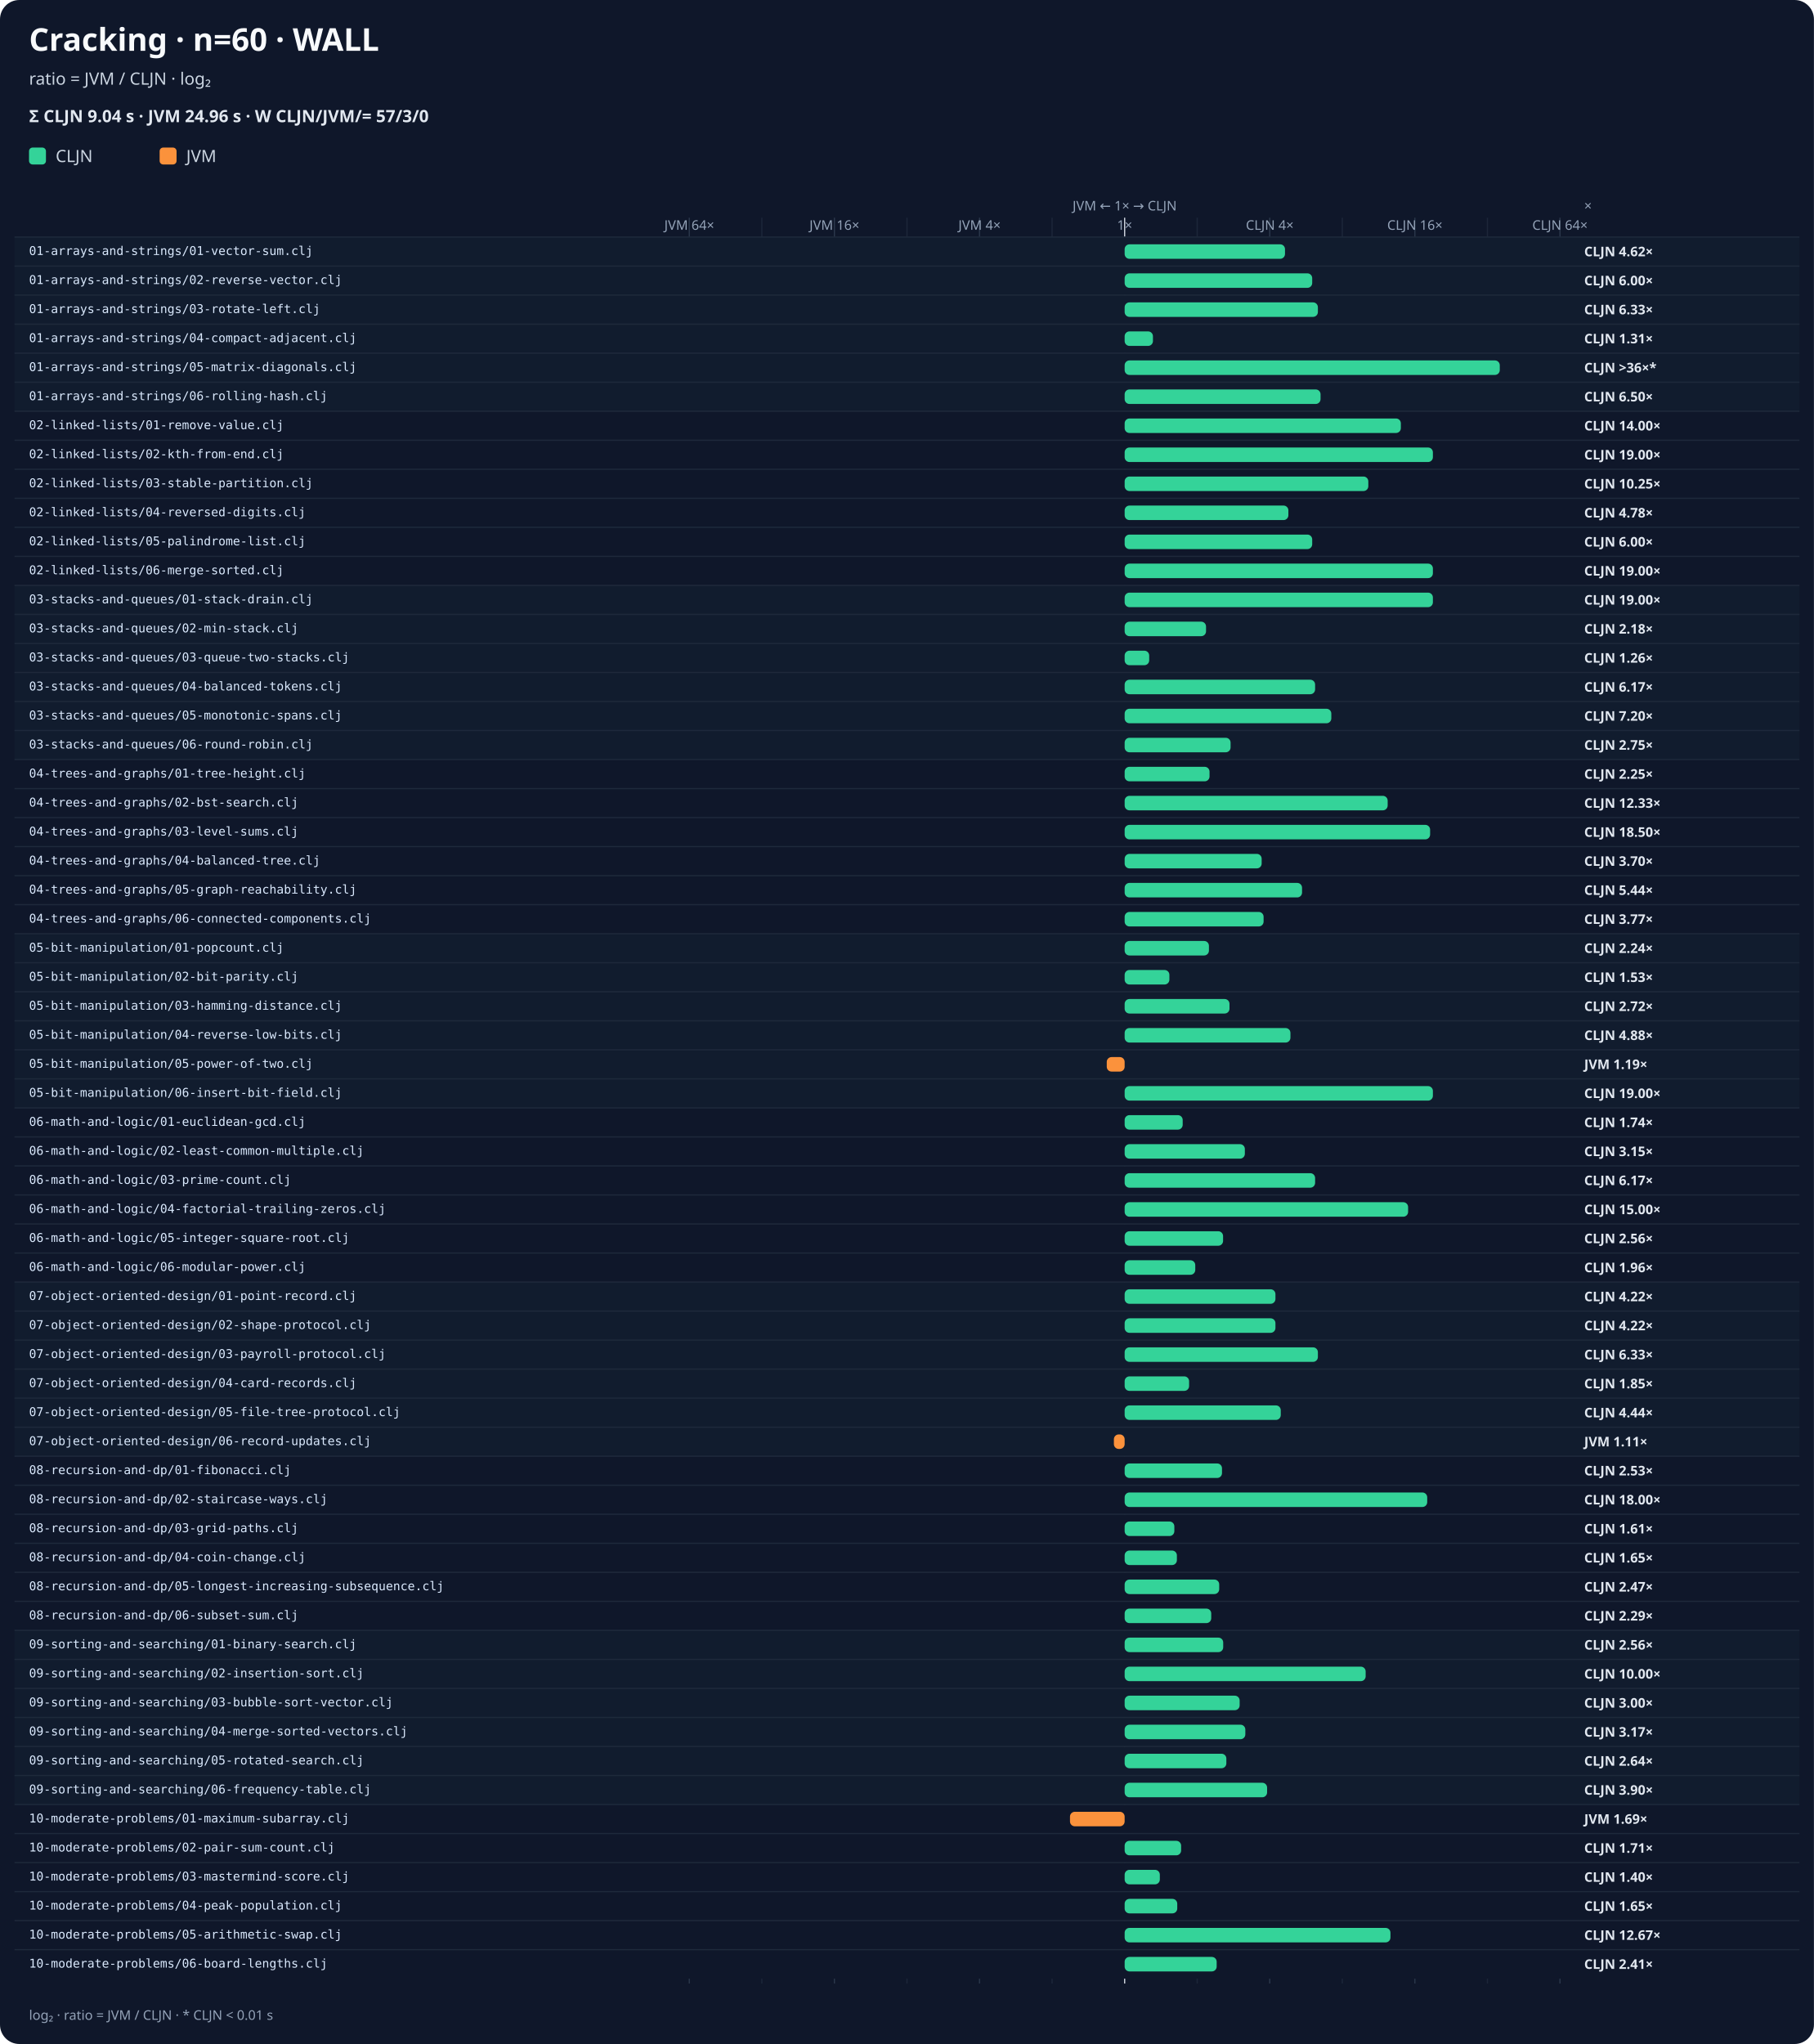
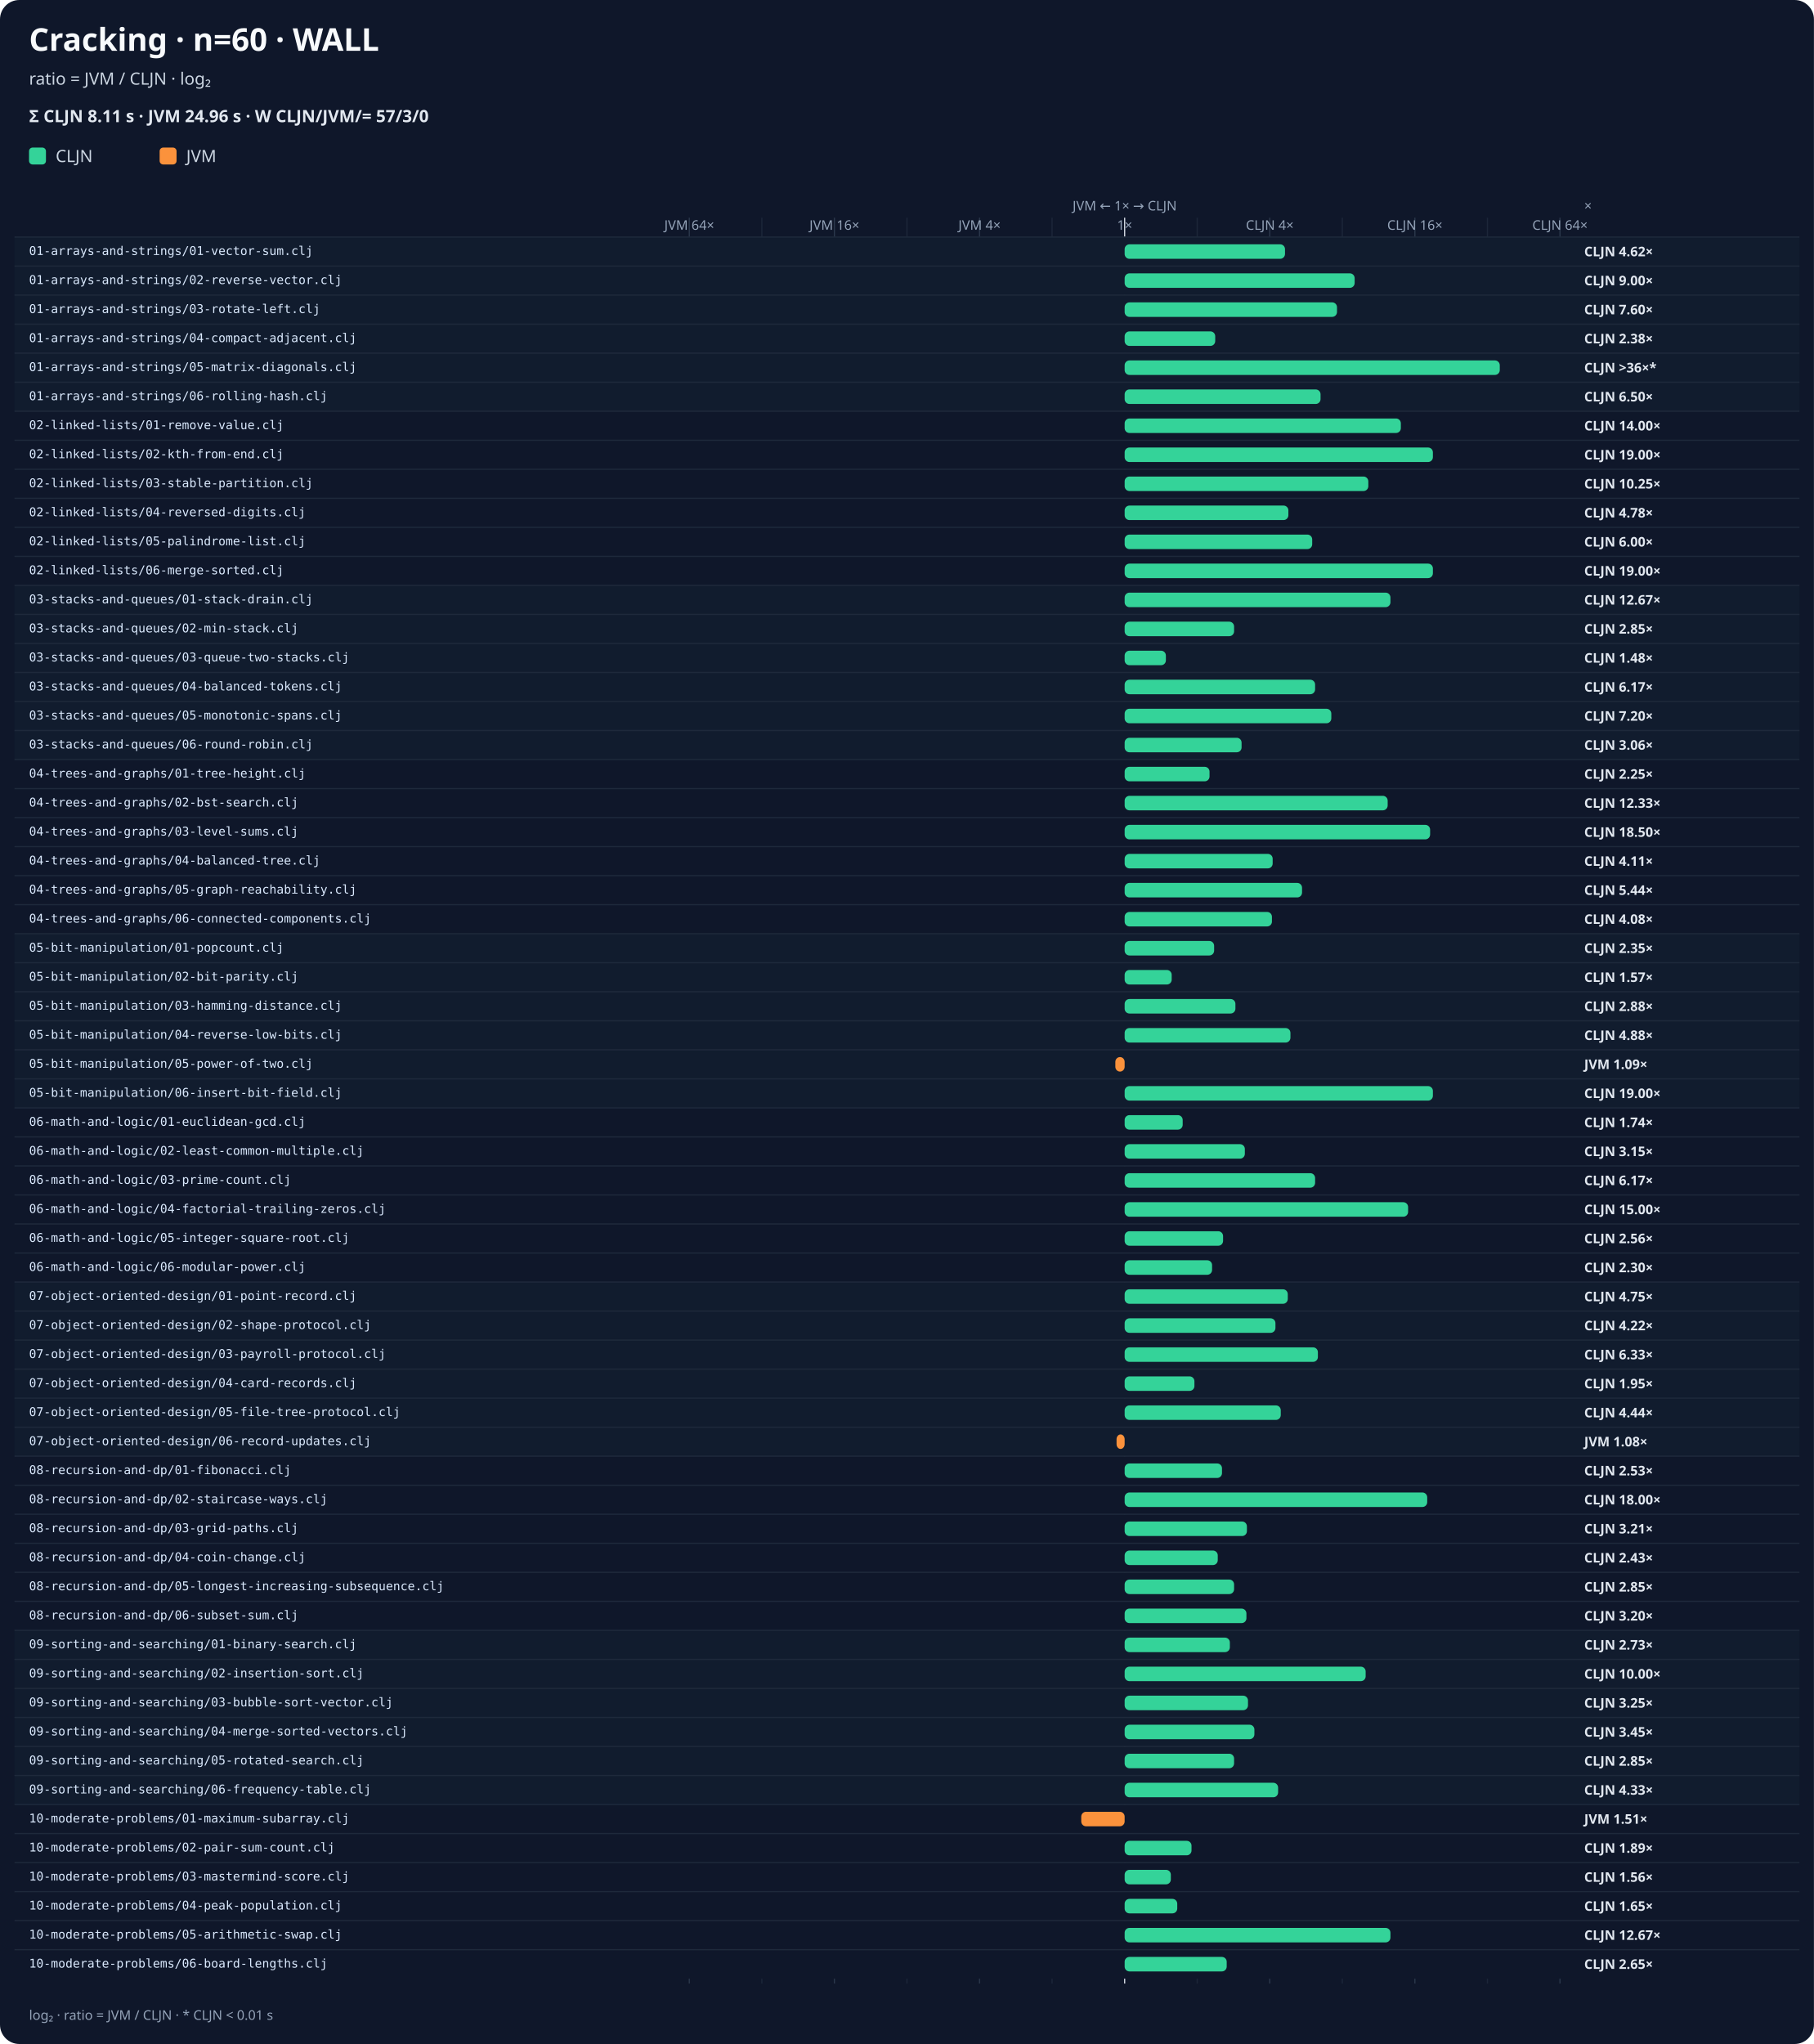
<svg xmlns="http://www.w3.org/2000/svg" width="1500" height="1690" viewBox="0 0 1500 1690" role="img" aria-labelledby="chart-title chart-desc">
  <style>
.title { fill: #f8fafc; font: 700 26px system-ui, sans-serif; }
.subtitle { fill: #cbd5e1; font: 14px system-ui, sans-serif; }
.summary { fill: #e2e8f0; font: 600 14px system-ui, sans-serif; }
.label { fill: #dbeafe; font: 10px ui-monospace, SFMono-Regular, Consolas, monospace; }
.value { fill: #e2e8f0; font: 600 11px system-ui, sans-serif; }
.axis { fill: #94a3b8; font: 11px system-ui, sans-serif; }
.footer { fill: #94a3b8; font: 11px system-ui, sans-serif; }
</style>
  <rect width="1500" height="1690" rx="16" fill="#0f172a" />
  <text x="24" y="42" class="title">Cracking · n=60 · WALL</text>
  <text x="24" y="70" class="subtitle">ratio = JVM / CLJN · log₂</text>
-   <text x="24" y="101" class="summary">Σ CLJN 9.04 s · JVM 24.96 s · W CLJN/JVM/= 57/3/0</text>
+   <text x="24" y="101" class="summary">Σ CLJN 8.11 s · JVM 24.96 s · W CLJN/JVM/= 57/3/0</text>
  <rect x="24" y="122" width="14" height="14" rx="3" fill="#34d399" />
  <text x="46" y="134" class="subtitle">CLJN</text>
  <rect x="132" y="122" width="14" height="14" rx="3" fill="#fb923c" />
  <text x="154" y="134" class="subtitle">JVM</text>
  <text x="930" y="174" class="axis" text-anchor="middle">JVM ← 1× → CLJN</text>
  <text x="1310" y="174" class="axis">×</text>
  <line x1="570.0" y1="180" x2="570.0" y2="1640" stroke="#334155" opacity="0.75" />
  <text x="570.0" y="190" class="axis" text-anchor="middle">JVM 64×</text>
  <line x1="630.0" y1="180" x2="630.0" y2="1640" stroke="#334155" opacity="0.35" />
  <line x1="690.0" y1="180" x2="690.0" y2="1640" stroke="#334155" opacity="0.75" />
  <text x="690.0" y="190" class="axis" text-anchor="middle">JVM 16×</text>
  <line x1="750.0" y1="180" x2="750.0" y2="1640" stroke="#334155" opacity="0.35" />
  <line x1="810.0" y1="180" x2="810.0" y2="1640" stroke="#334155" opacity="0.75" />
  <text x="810.0" y="190" class="axis" text-anchor="middle">JVM 4×</text>
  <line x1="870.0" y1="180" x2="870.0" y2="1640" stroke="#334155" opacity="0.35" />
  <line x1="930.0" y1="180" x2="930.0" y2="1640" stroke="#e2e8f0" opacity="0.90" />
  <text x="930.0" y="190" class="axis" text-anchor="middle">1×</text>
  <line x1="990.0" y1="180" x2="990.0" y2="1640" stroke="#334155" opacity="0.35" />
  <line x1="1050.0" y1="180" x2="1050.0" y2="1640" stroke="#334155" opacity="0.75" />
  <text x="1050.0" y="190" class="axis" text-anchor="middle">CLJN 4×</text>
  <line x1="1110.0" y1="180" x2="1110.0" y2="1640" stroke="#334155" opacity="0.35" />
  <line x1="1170.0" y1="180" x2="1170.0" y2="1640" stroke="#334155" opacity="0.75" />
  <text x="1170.0" y="190" class="axis" text-anchor="middle">CLJN 16×</text>
  <line x1="1230.0" y1="180" x2="1230.0" y2="1640" stroke="#334155" opacity="0.35" />
  <line x1="1290.0" y1="180" x2="1290.0" y2="1640" stroke="#334155" opacity="0.75" />
  <text x="1290.0" y="190" class="axis" text-anchor="middle">CLJN 64×</text>
  <rect x="12" y="196" width="1476" height="24" fill="#111c2e" />
  <line x1="12" y1="196" x2="1488" y2="196" stroke="#1e293b" />
  <text x="24" y="208.0" class="label" dominant-baseline="middle">01-arrays-and-strings/01-vector-sum.clj</text>
  <rect x="930.0" y="202.0" width="132.6" height="12" rx="4" fill="#34d399" />
  <text x="1310" y="208.0" class="value" dominant-baseline="middle">CLJN 4.62×</text>
  <rect x="12" y="220" width="1476" height="24" fill="#111c2e" />
  <line x1="12" y1="220" x2="1488" y2="220" stroke="#1e293b" />
  <text x="24" y="232.0" class="label" dominant-baseline="middle">01-arrays-and-strings/02-reverse-vector.clj</text>
-   <rect x="930.0" y="226.0" width="155.1" height="12" rx="4" fill="#34d399" />
-   <text x="1310" y="232.0" class="value" dominant-baseline="middle">CLJN 6.00×</text>
+   <rect x="930.0" y="226.0" width="190.2" height="12" rx="4" fill="#34d399" />
+   <text x="1310" y="232.0" class="value" dominant-baseline="middle">CLJN 9.00×</text>
  <rect x="12" y="244" width="1476" height="24" fill="#111c2e" />
  <line x1="12" y1="244" x2="1488" y2="244" stroke="#1e293b" />
  <text x="24" y="256.0" class="label" dominant-baseline="middle">01-arrays-and-strings/03-rotate-left.clj</text>
-   <rect x="930.0" y="250.0" width="159.8" height="12" rx="4" fill="#34d399" />
-   <text x="1310" y="256.0" class="value" dominant-baseline="middle">CLJN 6.33×</text>
+   <rect x="930.0" y="250.0" width="175.6" height="12" rx="4" fill="#34d399" />
+   <text x="1310" y="256.0" class="value" dominant-baseline="middle">CLJN 7.60×</text>
  <rect x="12" y="268" width="1476" height="24" fill="#111c2e" />
  <line x1="12" y1="268" x2="1488" y2="268" stroke="#1e293b" />
  <text x="24" y="280.0" class="label" dominant-baseline="middle">01-arrays-and-strings/04-compact-adjacent.clj</text>
-   <rect x="930.0" y="274.0" width="23.4" height="12" rx="4" fill="#34d399" />
-   <text x="1310" y="280.0" class="value" dominant-baseline="middle">CLJN 1.31×</text>
+   <rect x="930.0" y="274.0" width="74.9" height="12" rx="4" fill="#34d399" />
+   <text x="1310" y="280.0" class="value" dominant-baseline="middle">CLJN 2.38×</text>
  <rect x="12" y="292" width="1476" height="24" fill="#111c2e" />
  <line x1="12" y1="292" x2="1488" y2="292" stroke="#1e293b" />
  <text x="24" y="304.0" class="label" dominant-baseline="middle">01-arrays-and-strings/05-matrix-diagonals.clj</text>
  <rect x="930.0" y="298.0" width="310.2" height="12" rx="4" fill="#34d399" />
  <text x="1310" y="304.0" class="value" dominant-baseline="middle">CLJN &gt;36×*</text>
  <rect x="12" y="316" width="1476" height="24" fill="#111c2e" />
  <line x1="12" y1="316" x2="1488" y2="316" stroke="#1e293b" />
  <text x="24" y="328.0" class="label" dominant-baseline="middle">01-arrays-and-strings/06-rolling-hash.clj</text>
  <rect x="930.0" y="322.0" width="162.0" height="12" rx="4" fill="#34d399" />
  <text x="1310" y="328.0" class="value" dominant-baseline="middle">CLJN 6.50×</text>
  <rect x="12" y="340" width="1476" height="24" fill="#0f172a" />
  <line x1="12" y1="340" x2="1488" y2="340" stroke="#1e293b" />
  <text x="24" y="352.0" class="label" dominant-baseline="middle">02-linked-lists/01-remove-value.clj</text>
  <rect x="930.0" y="346.0" width="228.4" height="12" rx="4" fill="#34d399" />
  <text x="1310" y="352.0" class="value" dominant-baseline="middle">CLJN 14.00×</text>
  <rect x="12" y="364" width="1476" height="24" fill="#0f172a" />
  <line x1="12" y1="364" x2="1488" y2="364" stroke="#1e293b" />
  <text x="24" y="376.0" class="label" dominant-baseline="middle">02-linked-lists/02-kth-from-end.clj</text>
  <rect x="930.0" y="370.0" width="254.9" height="12" rx="4" fill="#34d399" />
  <text x="1310" y="376.0" class="value" dominant-baseline="middle">CLJN 19.00×</text>
  <rect x="12" y="388" width="1476" height="24" fill="#0f172a" />
  <line x1="12" y1="388" x2="1488" y2="388" stroke="#1e293b" />
  <text x="24" y="400.0" class="label" dominant-baseline="middle">02-linked-lists/03-stable-partition.clj</text>
  <rect x="930.0" y="394.0" width="201.5" height="12" rx="4" fill="#34d399" />
  <text x="1310" y="400.0" class="value" dominant-baseline="middle">CLJN 10.25×</text>
  <rect x="12" y="412" width="1476" height="24" fill="#0f172a" />
  <line x1="12" y1="412" x2="1488" y2="412" stroke="#1e293b" />
  <text x="24" y="424.0" class="label" dominant-baseline="middle">02-linked-lists/04-reversed-digits.clj</text>
  <rect x="930.0" y="418.0" width="135.4" height="12" rx="4" fill="#34d399" />
  <text x="1310" y="424.0" class="value" dominant-baseline="middle">CLJN 4.78×</text>
  <rect x="12" y="436" width="1476" height="24" fill="#0f172a" />
  <line x1="12" y1="436" x2="1488" y2="436" stroke="#1e293b" />
  <text x="24" y="448.0" class="label" dominant-baseline="middle">02-linked-lists/05-palindrome-list.clj</text>
  <rect x="930.0" y="442.0" width="155.1" height="12" rx="4" fill="#34d399" />
  <text x="1310" y="448.0" class="value" dominant-baseline="middle">CLJN 6.00×</text>
  <rect x="12" y="460" width="1476" height="24" fill="#0f172a" />
  <line x1="12" y1="460" x2="1488" y2="460" stroke="#1e293b" />
  <text x="24" y="472.0" class="label" dominant-baseline="middle">02-linked-lists/06-merge-sorted.clj</text>
  <rect x="930.0" y="466.0" width="254.9" height="12" rx="4" fill="#34d399" />
  <text x="1310" y="472.0" class="value" dominant-baseline="middle">CLJN 19.00×</text>
  <rect x="12" y="484" width="1476" height="24" fill="#111c2e" />
  <line x1="12" y1="484" x2="1488" y2="484" stroke="#1e293b" />
  <text x="24" y="496.0" class="label" dominant-baseline="middle">03-stacks-and-queues/01-stack-drain.clj</text>
-   <rect x="930.0" y="490.0" width="254.9" height="12" rx="4" fill="#34d399" />
-   <text x="1310" y="496.0" class="value" dominant-baseline="middle">CLJN 19.00×</text>
+   <rect x="930.0" y="490.0" width="219.8" height="12" rx="4" fill="#34d399" />
+   <text x="1310" y="496.0" class="value" dominant-baseline="middle">CLJN 12.67×</text>
  <rect x="12" y="508" width="1476" height="24" fill="#111c2e" />
  <line x1="12" y1="508" x2="1488" y2="508" stroke="#1e293b" />
  <text x="24" y="520.0" class="label" dominant-baseline="middle">03-stacks-and-queues/02-min-stack.clj</text>
-   <rect x="930.0" y="514.0" width="67.3" height="12" rx="4" fill="#34d399" />
-   <text x="1310" y="520.0" class="value" dominant-baseline="middle">CLJN 2.18×</text>
+   <rect x="930.0" y="514.0" width="90.5" height="12" rx="4" fill="#34d399" />
+   <text x="1310" y="520.0" class="value" dominant-baseline="middle">CLJN 2.85×</text>
  <rect x="12" y="532" width="1476" height="24" fill="#111c2e" />
  <line x1="12" y1="532" x2="1488" y2="532" stroke="#1e293b" />
  <text x="24" y="544.0" class="label" dominant-baseline="middle">03-stacks-and-queues/03-queue-two-stacks.clj</text>
-   <rect x="930.0" y="538.0" width="20.3" height="12" rx="4" fill="#34d399" />
-   <text x="1310" y="544.0" class="value" dominant-baseline="middle">CLJN 1.26×</text>
+   <rect x="930.0" y="538.0" width="34.1" height="12" rx="4" fill="#34d399" />
+   <text x="1310" y="544.0" class="value" dominant-baseline="middle">CLJN 1.48×</text>
  <rect x="12" y="556" width="1476" height="24" fill="#111c2e" />
  <line x1="12" y1="556" x2="1488" y2="556" stroke="#1e293b" />
  <text x="24" y="568.0" class="label" dominant-baseline="middle">03-stacks-and-queues/04-balanced-tokens.clj</text>
  <rect x="930.0" y="562.0" width="157.5" height="12" rx="4" fill="#34d399" />
  <text x="1310" y="568.0" class="value" dominant-baseline="middle">CLJN 6.17×</text>
  <rect x="12" y="580" width="1476" height="24" fill="#111c2e" />
  <line x1="12" y1="580" x2="1488" y2="580" stroke="#1e293b" />
  <text x="24" y="592.0" class="label" dominant-baseline="middle">03-stacks-and-queues/05-monotonic-spans.clj</text>
  <rect x="930.0" y="586.0" width="170.9" height="12" rx="4" fill="#34d399" />
  <text x="1310" y="592.0" class="value" dominant-baseline="middle">CLJN 7.20×</text>
  <rect x="12" y="604" width="1476" height="24" fill="#111c2e" />
  <line x1="12" y1="604" x2="1488" y2="604" stroke="#1e293b" />
  <text x="24" y="616.0" class="label" dominant-baseline="middle">03-stacks-and-queues/06-round-robin.clj</text>
-   <rect x="930.0" y="610.0" width="87.6" height="12" rx="4" fill="#34d399" />
-   <text x="1310" y="616.0" class="value" dominant-baseline="middle">CLJN 2.75×</text>
+   <rect x="930.0" y="610.0" width="96.7" height="12" rx="4" fill="#34d399" />
+   <text x="1310" y="616.0" class="value" dominant-baseline="middle">CLJN 3.06×</text>
  <rect x="12" y="628" width="1476" height="24" fill="#0f172a" />
  <line x1="12" y1="628" x2="1488" y2="628" stroke="#1e293b" />
  <text x="24" y="640.0" class="label" dominant-baseline="middle">04-trees-and-graphs/01-tree-height.clj</text>
  <rect x="930.0" y="634.0" width="70.2" height="12" rx="4" fill="#34d399" />
  <text x="1310" y="640.0" class="value" dominant-baseline="middle">CLJN 2.25×</text>
  <rect x="12" y="652" width="1476" height="24" fill="#0f172a" />
  <line x1="12" y1="652" x2="1488" y2="652" stroke="#1e293b" />
  <text x="24" y="664.0" class="label" dominant-baseline="middle">04-trees-and-graphs/02-bst-search.clj</text>
  <rect x="930.0" y="658.0" width="217.5" height="12" rx="4" fill="#34d399" />
  <text x="1310" y="664.0" class="value" dominant-baseline="middle">CLJN 12.33×</text>
  <rect x="12" y="676" width="1476" height="24" fill="#0f172a" />
  <line x1="12" y1="676" x2="1488" y2="676" stroke="#1e293b" />
  <text x="24" y="688.0" class="label" dominant-baseline="middle">04-trees-and-graphs/03-level-sums.clj</text>
  <rect x="930.0" y="682.0" width="252.6" height="12" rx="4" fill="#34d399" />
  <text x="1310" y="688.0" class="value" dominant-baseline="middle">CLJN 18.50×</text>
  <rect x="12" y="700" width="1476" height="24" fill="#0f172a" />
  <line x1="12" y1="700" x2="1488" y2="700" stroke="#1e293b" />
  <text x="24" y="712.0" class="label" dominant-baseline="middle">04-trees-and-graphs/04-balanced-tree.clj</text>
-   <rect x="930.0" y="706.0" width="113.3" height="12" rx="4" fill="#34d399" />
-   <text x="1310" y="712.0" class="value" dominant-baseline="middle">CLJN 3.70×</text>
+   <rect x="930.0" y="706.0" width="122.4" height="12" rx="4" fill="#34d399" />
+   <text x="1310" y="712.0" class="value" dominant-baseline="middle">CLJN 4.11×</text>
  <rect x="12" y="724" width="1476" height="24" fill="#0f172a" />
  <line x1="12" y1="724" x2="1488" y2="724" stroke="#1e293b" />
  <text x="24" y="736.0" class="label" dominant-baseline="middle">04-trees-and-graphs/05-graph-reachability.clj</text>
  <rect x="930.0" y="730.0" width="146.7" height="12" rx="4" fill="#34d399" />
  <text x="1310" y="736.0" class="value" dominant-baseline="middle">CLJN 5.44×</text>
  <rect x="12" y="748" width="1476" height="24" fill="#0f172a" />
  <line x1="12" y1="748" x2="1488" y2="748" stroke="#1e293b" />
  <text x="24" y="760.0" class="label" dominant-baseline="middle">04-trees-and-graphs/06-connected-components.clj</text>
-   <rect x="930.0" y="754.0" width="114.9" height="12" rx="4" fill="#34d399" />
-   <text x="1310" y="760.0" class="value" dominant-baseline="middle">CLJN 3.77×</text>
+   <rect x="930.0" y="754.0" width="121.8" height="12" rx="4" fill="#34d399" />
+   <text x="1310" y="760.0" class="value" dominant-baseline="middle">CLJN 4.08×</text>
  <rect x="12" y="772" width="1476" height="24" fill="#111c2e" />
  <line x1="12" y1="772" x2="1488" y2="772" stroke="#1e293b" />
  <text x="24" y="784.0" class="label" dominant-baseline="middle">05-bit-manipulation/01-popcount.clj</text>
-   <rect x="930.0" y="778.0" width="69.7" height="12" rx="4" fill="#34d399" />
-   <text x="1310" y="784.0" class="value" dominant-baseline="middle">CLJN 2.24×</text>
+   <rect x="930.0" y="778.0" width="74.0" height="12" rx="4" fill="#34d399" />
+   <text x="1310" y="784.0" class="value" dominant-baseline="middle">CLJN 2.35×</text>
  <rect x="12" y="796" width="1476" height="24" fill="#111c2e" />
  <line x1="12" y1="796" x2="1488" y2="796" stroke="#1e293b" />
  <text x="24" y="808.0" class="label" dominant-baseline="middle">05-bit-manipulation/02-bit-parity.clj</text>
-   <rect x="930.0" y="802.0" width="37.0" height="12" rx="4" fill="#34d399" />
-   <text x="1310" y="808.0" class="value" dominant-baseline="middle">CLJN 1.53×</text>
+   <rect x="930.0" y="802.0" width="38.9" height="12" rx="4" fill="#34d399" />
+   <text x="1310" y="808.0" class="value" dominant-baseline="middle">CLJN 1.57×</text>
  <rect x="12" y="820" width="1476" height="24" fill="#111c2e" />
  <line x1="12" y1="820" x2="1488" y2="820" stroke="#1e293b" />
  <text x="24" y="832.0" class="label" dominant-baseline="middle">05-bit-manipulation/03-hamming-distance.clj</text>
-   <rect x="930.0" y="826.0" width="86.7" height="12" rx="4" fill="#34d399" />
-   <text x="1310" y="832.0" class="value" dominant-baseline="middle">CLJN 2.72×</text>
+   <rect x="930.0" y="826.0" width="91.6" height="12" rx="4" fill="#34d399" />
+   <text x="1310" y="832.0" class="value" dominant-baseline="middle">CLJN 2.88×</text>
  <rect x="12" y="844" width="1476" height="24" fill="#111c2e" />
  <line x1="12" y1="844" x2="1488" y2="844" stroke="#1e293b" />
  <text x="24" y="856.0" class="label" dominant-baseline="middle">05-bit-manipulation/04-reverse-low-bits.clj</text>
  <rect x="930.0" y="850.0" width="137.1" height="12" rx="4" fill="#34d399" />
  <text x="1310" y="856.0" class="value" dominant-baseline="middle">CLJN 4.88×</text>
  <rect x="12" y="868" width="1476" height="24" fill="#111c2e" />
  <line x1="12" y1="868" x2="1488" y2="868" stroke="#1e293b" />
  <text x="24" y="880.0" class="label" dominant-baseline="middle">05-bit-manipulation/05-power-of-two.clj</text>
-   <rect x="915.2" y="874.0" width="14.8" height="12" rx="4" fill="#fb923c" />
-   <text x="1310" y="880.0" class="value" dominant-baseline="middle">JVM 1.19×</text>
+   <rect x="922.3" y="874.0" width="7.7" height="12" rx="4" fill="#fb923c" />
+   <text x="1310" y="880.0" class="value" dominant-baseline="middle">JVM 1.09×</text>
  <rect x="12" y="892" width="1476" height="24" fill="#111c2e" />
  <line x1="12" y1="892" x2="1488" y2="892" stroke="#1e293b" />
  <text x="24" y="904.0" class="label" dominant-baseline="middle">05-bit-manipulation/06-insert-bit-field.clj</text>
  <rect x="930.0" y="898.0" width="254.9" height="12" rx="4" fill="#34d399" />
  <text x="1310" y="904.0" class="value" dominant-baseline="middle">CLJN 19.00×</text>
  <rect x="12" y="916" width="1476" height="24" fill="#0f172a" />
  <line x1="12" y1="916" x2="1488" y2="916" stroke="#1e293b" />
  <text x="24" y="928.0" class="label" dominant-baseline="middle">06-math-and-logic/01-euclidean-gcd.clj</text>
  <rect x="930.0" y="922.0" width="48.0" height="12" rx="4" fill="#34d399" />
  <text x="1310" y="928.0" class="value" dominant-baseline="middle">CLJN 1.74×</text>
  <rect x="12" y="940" width="1476" height="24" fill="#0f172a" />
  <line x1="12" y1="940" x2="1488" y2="940" stroke="#1e293b" />
  <text x="24" y="952.0" class="label" dominant-baseline="middle">06-math-and-logic/02-least-common-multiple.clj</text>
  <rect x="930.0" y="946.0" width="99.4" height="12" rx="4" fill="#34d399" />
  <text x="1310" y="952.0" class="value" dominant-baseline="middle">CLJN 3.15×</text>
  <rect x="12" y="964" width="1476" height="24" fill="#0f172a" />
  <line x1="12" y1="964" x2="1488" y2="964" stroke="#1e293b" />
  <text x="24" y="976.0" class="label" dominant-baseline="middle">06-math-and-logic/03-prime-count.clj</text>
  <rect x="930.0" y="970.0" width="157.5" height="12" rx="4" fill="#34d399" />
  <text x="1310" y="976.0" class="value" dominant-baseline="middle">CLJN 6.17×</text>
  <rect x="12" y="988" width="1476" height="24" fill="#0f172a" />
  <line x1="12" y1="988" x2="1488" y2="988" stroke="#1e293b" />
  <text x="24" y="1000.0" class="label" dominant-baseline="middle">06-math-and-logic/04-factorial-trailing-zeros.clj</text>
  <rect x="930.0" y="994.0" width="234.4" height="12" rx="4" fill="#34d399" />
  <text x="1310" y="1000.0" class="value" dominant-baseline="middle">CLJN 15.00×</text>
  <rect x="12" y="1012" width="1476" height="24" fill="#0f172a" />
  <line x1="12" y1="1012" x2="1488" y2="1012" stroke="#1e293b" />
  <text x="24" y="1024.0" class="label" dominant-baseline="middle">06-math-and-logic/05-integer-square-root.clj</text>
  <rect x="930.0" y="1018.0" width="81.4" height="12" rx="4" fill="#34d399" />
  <text x="1310" y="1024.0" class="value" dominant-baseline="middle">CLJN 2.56×</text>
  <rect x="12" y="1036" width="1476" height="24" fill="#0f172a" />
  <line x1="12" y1="1036" x2="1488" y2="1036" stroke="#1e293b" />
  <text x="24" y="1048.0" class="label" dominant-baseline="middle">06-math-and-logic/06-modular-power.clj</text>
-   <rect x="930.0" y="1042.0" width="58.4" height="12" rx="4" fill="#34d399" />
-   <text x="1310" y="1048.0" class="value" dominant-baseline="middle">CLJN 1.96×</text>
+   <rect x="930.0" y="1042.0" width="72.3" height="12" rx="4" fill="#34d399" />
+   <text x="1310" y="1048.0" class="value" dominant-baseline="middle">CLJN 2.30×</text>
  <rect x="12" y="1060" width="1476" height="24" fill="#111c2e" />
  <line x1="12" y1="1060" x2="1488" y2="1060" stroke="#1e293b" />
  <text x="24" y="1072.0" class="label" dominant-baseline="middle">07-object-oriented-design/01-point-record.clj</text>
-   <rect x="930.0" y="1066.0" width="124.7" height="12" rx="4" fill="#34d399" />
-   <text x="1310" y="1072.0" class="value" dominant-baseline="middle">CLJN 4.22×</text>
+   <rect x="930.0" y="1066.0" width="134.9" height="12" rx="4" fill="#34d399" />
+   <text x="1310" y="1072.0" class="value" dominant-baseline="middle">CLJN 4.75×</text>
  <rect x="12" y="1084" width="1476" height="24" fill="#111c2e" />
  <line x1="12" y1="1084" x2="1488" y2="1084" stroke="#1e293b" />
  <text x="24" y="1096.0" class="label" dominant-baseline="middle">07-object-oriented-design/02-shape-protocol.clj</text>
  <rect x="930.0" y="1090.0" width="124.7" height="12" rx="4" fill="#34d399" />
  <text x="1310" y="1096.0" class="value" dominant-baseline="middle">CLJN 4.22×</text>
  <rect x="12" y="1108" width="1476" height="24" fill="#111c2e" />
  <line x1="12" y1="1108" x2="1488" y2="1108" stroke="#1e293b" />
  <text x="24" y="1120.0" class="label" dominant-baseline="middle">07-object-oriented-design/03-payroll-protocol.clj</text>
  <rect x="930.0" y="1114.0" width="159.8" height="12" rx="4" fill="#34d399" />
  <text x="1310" y="1120.0" class="value" dominant-baseline="middle">CLJN 6.33×</text>
  <rect x="12" y="1132" width="1476" height="24" fill="#111c2e" />
  <line x1="12" y1="1132" x2="1488" y2="1132" stroke="#1e293b" />
  <text x="24" y="1144.0" class="label" dominant-baseline="middle">07-object-oriented-design/04-card-records.clj</text>
-   <rect x="930.0" y="1138.0" width="53.3" height="12" rx="4" fill="#34d399" />
-   <text x="1310" y="1144.0" class="value" dominant-baseline="middle">CLJN 1.85×</text>
+   <rect x="930.0" y="1138.0" width="57.7" height="12" rx="4" fill="#34d399" />
+   <text x="1310" y="1144.0" class="value" dominant-baseline="middle">CLJN 1.95×</text>
  <rect x="12" y="1156" width="1476" height="24" fill="#111c2e" />
  <line x1="12" y1="1156" x2="1488" y2="1156" stroke="#1e293b" />
  <text x="24" y="1168.0" class="label" dominant-baseline="middle">07-object-oriented-design/05-file-tree-protocol.clj</text>
  <rect x="930.0" y="1162.0" width="129.1" height="12" rx="4" fill="#34d399" />
  <text x="1310" y="1168.0" class="value" dominant-baseline="middle">CLJN 4.44×</text>
  <rect x="12" y="1180" width="1476" height="24" fill="#111c2e" />
  <line x1="12" y1="1180" x2="1488" y2="1180" stroke="#1e293b" />
  <text x="24" y="1192.0" class="label" dominant-baseline="middle">07-object-oriented-design/06-record-updates.clj</text>
-   <rect x="921.1" y="1186.0" width="8.9" height="12" rx="4" fill="#fb923c" />
-   <text x="1310" y="1192.0" class="value" dominant-baseline="middle">JVM 1.11×</text>
+   <rect x="923.3" y="1186.0" width="6.7" height="12" rx="4" fill="#fb923c" />
+   <text x="1310" y="1192.0" class="value" dominant-baseline="middle">JVM 1.08×</text>
  <rect x="12" y="1204" width="1476" height="24" fill="#0f172a" />
  <line x1="12" y1="1204" x2="1488" y2="1204" stroke="#1e293b" />
  <text x="24" y="1216.0" class="label" dominant-baseline="middle">08-recursion-and-dp/01-fibonacci.clj</text>
  <rect x="930.0" y="1210.0" width="80.5" height="12" rx="4" fill="#34d399" />
  <text x="1310" y="1216.0" class="value" dominant-baseline="middle">CLJN 2.53×</text>
  <rect x="12" y="1228" width="1476" height="24" fill="#0f172a" />
  <line x1="12" y1="1228" x2="1488" y2="1228" stroke="#1e293b" />
  <text x="24" y="1240.0" class="label" dominant-baseline="middle">08-recursion-and-dp/02-staircase-ways.clj</text>
  <rect x="930.0" y="1234.0" width="250.2" height="12" rx="4" fill="#34d399" />
  <text x="1310" y="1240.0" class="value" dominant-baseline="middle">CLJN 18.00×</text>
  <rect x="12" y="1252" width="1476" height="24" fill="#0f172a" />
  <line x1="12" y1="1252" x2="1488" y2="1252" stroke="#1e293b" />
  <text x="24" y="1264.0" class="label" dominant-baseline="middle">08-recursion-and-dp/03-grid-paths.clj</text>
-   <rect x="930.0" y="1258.0" width="41.1" height="12" rx="4" fill="#34d399" />
-   <text x="1310" y="1264.0" class="value" dominant-baseline="middle">CLJN 1.61×</text>
+   <rect x="930.0" y="1258.0" width="101.1" height="12" rx="4" fill="#34d399" />
+   <text x="1310" y="1264.0" class="value" dominant-baseline="middle">CLJN 3.21×</text>
  <rect x="12" y="1276" width="1476" height="24" fill="#0f172a" />
  <line x1="12" y1="1276" x2="1488" y2="1276" stroke="#1e293b" />
  <text x="24" y="1288.0" class="label" dominant-baseline="middle">08-recursion-and-dp/04-coin-change.clj</text>
-   <rect x="930.0" y="1282.0" width="43.2" height="12" rx="4" fill="#34d399" />
-   <text x="1310" y="1288.0" class="value" dominant-baseline="middle">CLJN 1.65×</text>
+   <rect x="930.0" y="1282.0" width="77.0" height="12" rx="4" fill="#34d399" />
+   <text x="1310" y="1288.0" class="value" dominant-baseline="middle">CLJN 2.43×</text>
  <rect x="12" y="1300" width="1476" height="24" fill="#0f172a" />
  <line x1="12" y1="1300" x2="1488" y2="1300" stroke="#1e293b" />
  <text x="24" y="1312.0" class="label" dominant-baseline="middle">08-recursion-and-dp/05-longest-increasing-subsequence.clj</text>
-   <rect x="930.0" y="1306.0" width="78.2" height="12" rx="4" fill="#34d399" />
-   <text x="1310" y="1312.0" class="value" dominant-baseline="middle">CLJN 2.47×</text>
+   <rect x="930.0" y="1306.0" width="90.5" height="12" rx="4" fill="#34d399" />
+   <text x="1310" y="1312.0" class="value" dominant-baseline="middle">CLJN 2.85×</text>
  <rect x="12" y="1324" width="1476" height="24" fill="#0f172a" />
  <line x1="12" y1="1324" x2="1488" y2="1324" stroke="#1e293b" />
  <text x="24" y="1336.0" class="label" dominant-baseline="middle">08-recursion-and-dp/06-subset-sum.clj</text>
-   <rect x="930.0" y="1330.0" width="71.6" height="12" rx="4" fill="#34d399" />
-   <text x="1310" y="1336.0" class="value" dominant-baseline="middle">CLJN 2.29×</text>
+   <rect x="930.0" y="1330.0" width="100.7" height="12" rx="4" fill="#34d399" />
+   <text x="1310" y="1336.0" class="value" dominant-baseline="middle">CLJN 3.20×</text>
  <rect x="12" y="1348" width="1476" height="24" fill="#111c2e" />
  <line x1="12" y1="1348" x2="1488" y2="1348" stroke="#1e293b" />
  <text x="24" y="1360.0" class="label" dominant-baseline="middle">09-sorting-and-searching/01-binary-search.clj</text>
-   <rect x="930.0" y="1354.0" width="81.5" height="12" rx="4" fill="#34d399" />
-   <text x="1310" y="1360.0" class="value" dominant-baseline="middle">CLJN 2.56×</text>
+   <rect x="930.0" y="1354.0" width="87.0" height="12" rx="4" fill="#34d399" />
+   <text x="1310" y="1360.0" class="value" dominant-baseline="middle">CLJN 2.73×</text>
  <rect x="12" y="1372" width="1476" height="24" fill="#111c2e" />
  <line x1="12" y1="1372" x2="1488" y2="1372" stroke="#1e293b" />
  <text x="24" y="1384.0" class="label" dominant-baseline="middle">09-sorting-and-searching/02-insertion-sort.clj</text>
  <rect x="930.0" y="1378.0" width="199.3" height="12" rx="4" fill="#34d399" />
  <text x="1310" y="1384.0" class="value" dominant-baseline="middle">CLJN 10.00×</text>
  <rect x="12" y="1396" width="1476" height="24" fill="#111c2e" />
  <line x1="12" y1="1396" x2="1488" y2="1396" stroke="#1e293b" />
  <text x="24" y="1408.0" class="label" dominant-baseline="middle">09-sorting-and-searching/03-bubble-sort-vector.clj</text>
-   <rect x="930.0" y="1402.0" width="95.1" height="12" rx="4" fill="#34d399" />
-   <text x="1310" y="1408.0" class="value" dominant-baseline="middle">CLJN 3.00×</text>
+   <rect x="930.0" y="1402.0" width="102.0" height="12" rx="4" fill="#34d399" />
+   <text x="1310" y="1408.0" class="value" dominant-baseline="middle">CLJN 3.25×</text>
  <rect x="12" y="1420" width="1476" height="24" fill="#111c2e" />
  <line x1="12" y1="1420" x2="1488" y2="1420" stroke="#1e293b" />
  <text x="24" y="1432.0" class="label" dominant-baseline="middle">09-sorting-and-searching/04-merge-sorted-vectors.clj</text>
-   <rect x="930.0" y="1426.0" width="99.8" height="12" rx="4" fill="#34d399" />
-   <text x="1310" y="1432.0" class="value" dominant-baseline="middle">CLJN 3.17×</text>
+   <rect x="930.0" y="1426.0" width="107.3" height="12" rx="4" fill="#34d399" />
+   <text x="1310" y="1432.0" class="value" dominant-baseline="middle">CLJN 3.45×</text>
  <rect x="12" y="1444" width="1476" height="24" fill="#111c2e" />
  <line x1="12" y1="1444" x2="1488" y2="1444" stroke="#1e293b" />
  <text x="24" y="1456.0" class="label" dominant-baseline="middle">09-sorting-and-searching/05-rotated-search.clj</text>
-   <rect x="930.0" y="1450.0" width="84.1" height="12" rx="4" fill="#34d399" />
-   <text x="1310" y="1456.0" class="value" dominant-baseline="middle">CLJN 2.64×</text>
+   <rect x="930.0" y="1450.0" width="90.5" height="12" rx="4" fill="#34d399" />
+   <text x="1310" y="1456.0" class="value" dominant-baseline="middle">CLJN 2.85×</text>
  <rect x="12" y="1468" width="1476" height="24" fill="#111c2e" />
  <line x1="12" y1="1468" x2="1488" y2="1468" stroke="#1e293b" />
  <text x="24" y="1480.0" class="label" dominant-baseline="middle">09-sorting-and-searching/06-frequency-table.clj</text>
-   <rect x="930.0" y="1474.0" width="117.8" height="12" rx="4" fill="#34d399" />
-   <text x="1310" y="1480.0" class="value" dominant-baseline="middle">CLJN 3.90×</text>
+   <rect x="930.0" y="1474.0" width="126.9" height="12" rx="4" fill="#34d399" />
+   <text x="1310" y="1480.0" class="value" dominant-baseline="middle">CLJN 4.33×</text>
  <rect x="12" y="1492" width="1476" height="24" fill="#0f172a" />
  <line x1="12" y1="1492" x2="1488" y2="1492" stroke="#1e293b" />
  <text x="24" y="1504.0" class="label" dominant-baseline="middle">10-moderate-problems/01-maximum-subarray.clj</text>
-   <rect x="884.8" y="1498.0" width="45.2" height="12" rx="4" fill="#fb923c" />
-   <text x="1310" y="1504.0" class="value" dominant-baseline="middle">JVM 1.69×</text>
+   <rect x="894.1" y="1498.0" width="35.9" height="12" rx="4" fill="#fb923c" />
+   <text x="1310" y="1504.0" class="value" dominant-baseline="middle">JVM 1.51×</text>
  <rect x="12" y="1516" width="1476" height="24" fill="#0f172a" />
  <line x1="12" y1="1516" x2="1488" y2="1516" stroke="#1e293b" />
  <text x="24" y="1528.0" class="label" dominant-baseline="middle">10-moderate-problems/02-pair-sum-count.clj</text>
-   <rect x="930.0" y="1522.0" width="46.7" height="12" rx="4" fill="#34d399" />
-   <text x="1310" y="1528.0" class="value" dominant-baseline="middle">CLJN 1.71×</text>
+   <rect x="930.0" y="1522.0" width="55.3" height="12" rx="4" fill="#34d399" />
+   <text x="1310" y="1528.0" class="value" dominant-baseline="middle">CLJN 1.89×</text>
  <rect x="12" y="1540" width="1476" height="24" fill="#0f172a" />
  <line x1="12" y1="1540" x2="1488" y2="1540" stroke="#1e293b" />
  <text x="24" y="1552.0" class="label" dominant-baseline="middle">10-moderate-problems/03-mastermind-score.clj</text>
-   <rect x="930.0" y="1546.0" width="29.1" height="12" rx="4" fill="#34d399" />
-   <text x="1310" y="1552.0" class="value" dominant-baseline="middle">CLJN 1.40×</text>
+   <rect x="930.0" y="1546.0" width="38.2" height="12" rx="4" fill="#34d399" />
+   <text x="1310" y="1552.0" class="value" dominant-baseline="middle">CLJN 1.56×</text>
  <rect x="12" y="1564" width="1476" height="24" fill="#0f172a" />
  <line x1="12" y1="1564" x2="1488" y2="1564" stroke="#1e293b" />
  <text x="24" y="1576.0" class="label" dominant-baseline="middle">10-moderate-problems/04-peak-population.clj</text>
  <rect x="930.0" y="1570.0" width="43.5" height="12" rx="4" fill="#34d399" />
  <text x="1310" y="1576.0" class="value" dominant-baseline="middle">CLJN 1.65×</text>
  <rect x="12" y="1588" width="1476" height="24" fill="#0f172a" />
  <line x1="12" y1="1588" x2="1488" y2="1588" stroke="#1e293b" />
  <text x="24" y="1600.0" class="label" dominant-baseline="middle">10-moderate-problems/05-arithmetic-swap.clj</text>
  <rect x="930.0" y="1594.0" width="219.8" height="12" rx="4" fill="#34d399" />
  <text x="1310" y="1600.0" class="value" dominant-baseline="middle">CLJN 12.67×</text>
  <rect x="12" y="1612" width="1476" height="24" fill="#0f172a" />
  <line x1="12" y1="1612" x2="1488" y2="1612" stroke="#1e293b" />
  <text x="24" y="1624.0" class="label" dominant-baseline="middle">10-moderate-problems/06-board-lengths.clj</text>
-   <rect x="930.0" y="1618.0" width="76.1" height="12" rx="4" fill="#34d399" />
-   <text x="1310" y="1624.0" class="value" dominant-baseline="middle">CLJN 2.41×</text>
+   <rect x="930.0" y="1618.0" width="84.4" height="12" rx="4" fill="#34d399" />
+   <text x="1310" y="1624.0" class="value" dominant-baseline="middle">CLJN 2.65×</text>
  <text x="24" y="1670" class="footer">log₂ · ratio = JVM / CLJN · * CLJN &lt; 0.01 s</text>
</svg>
